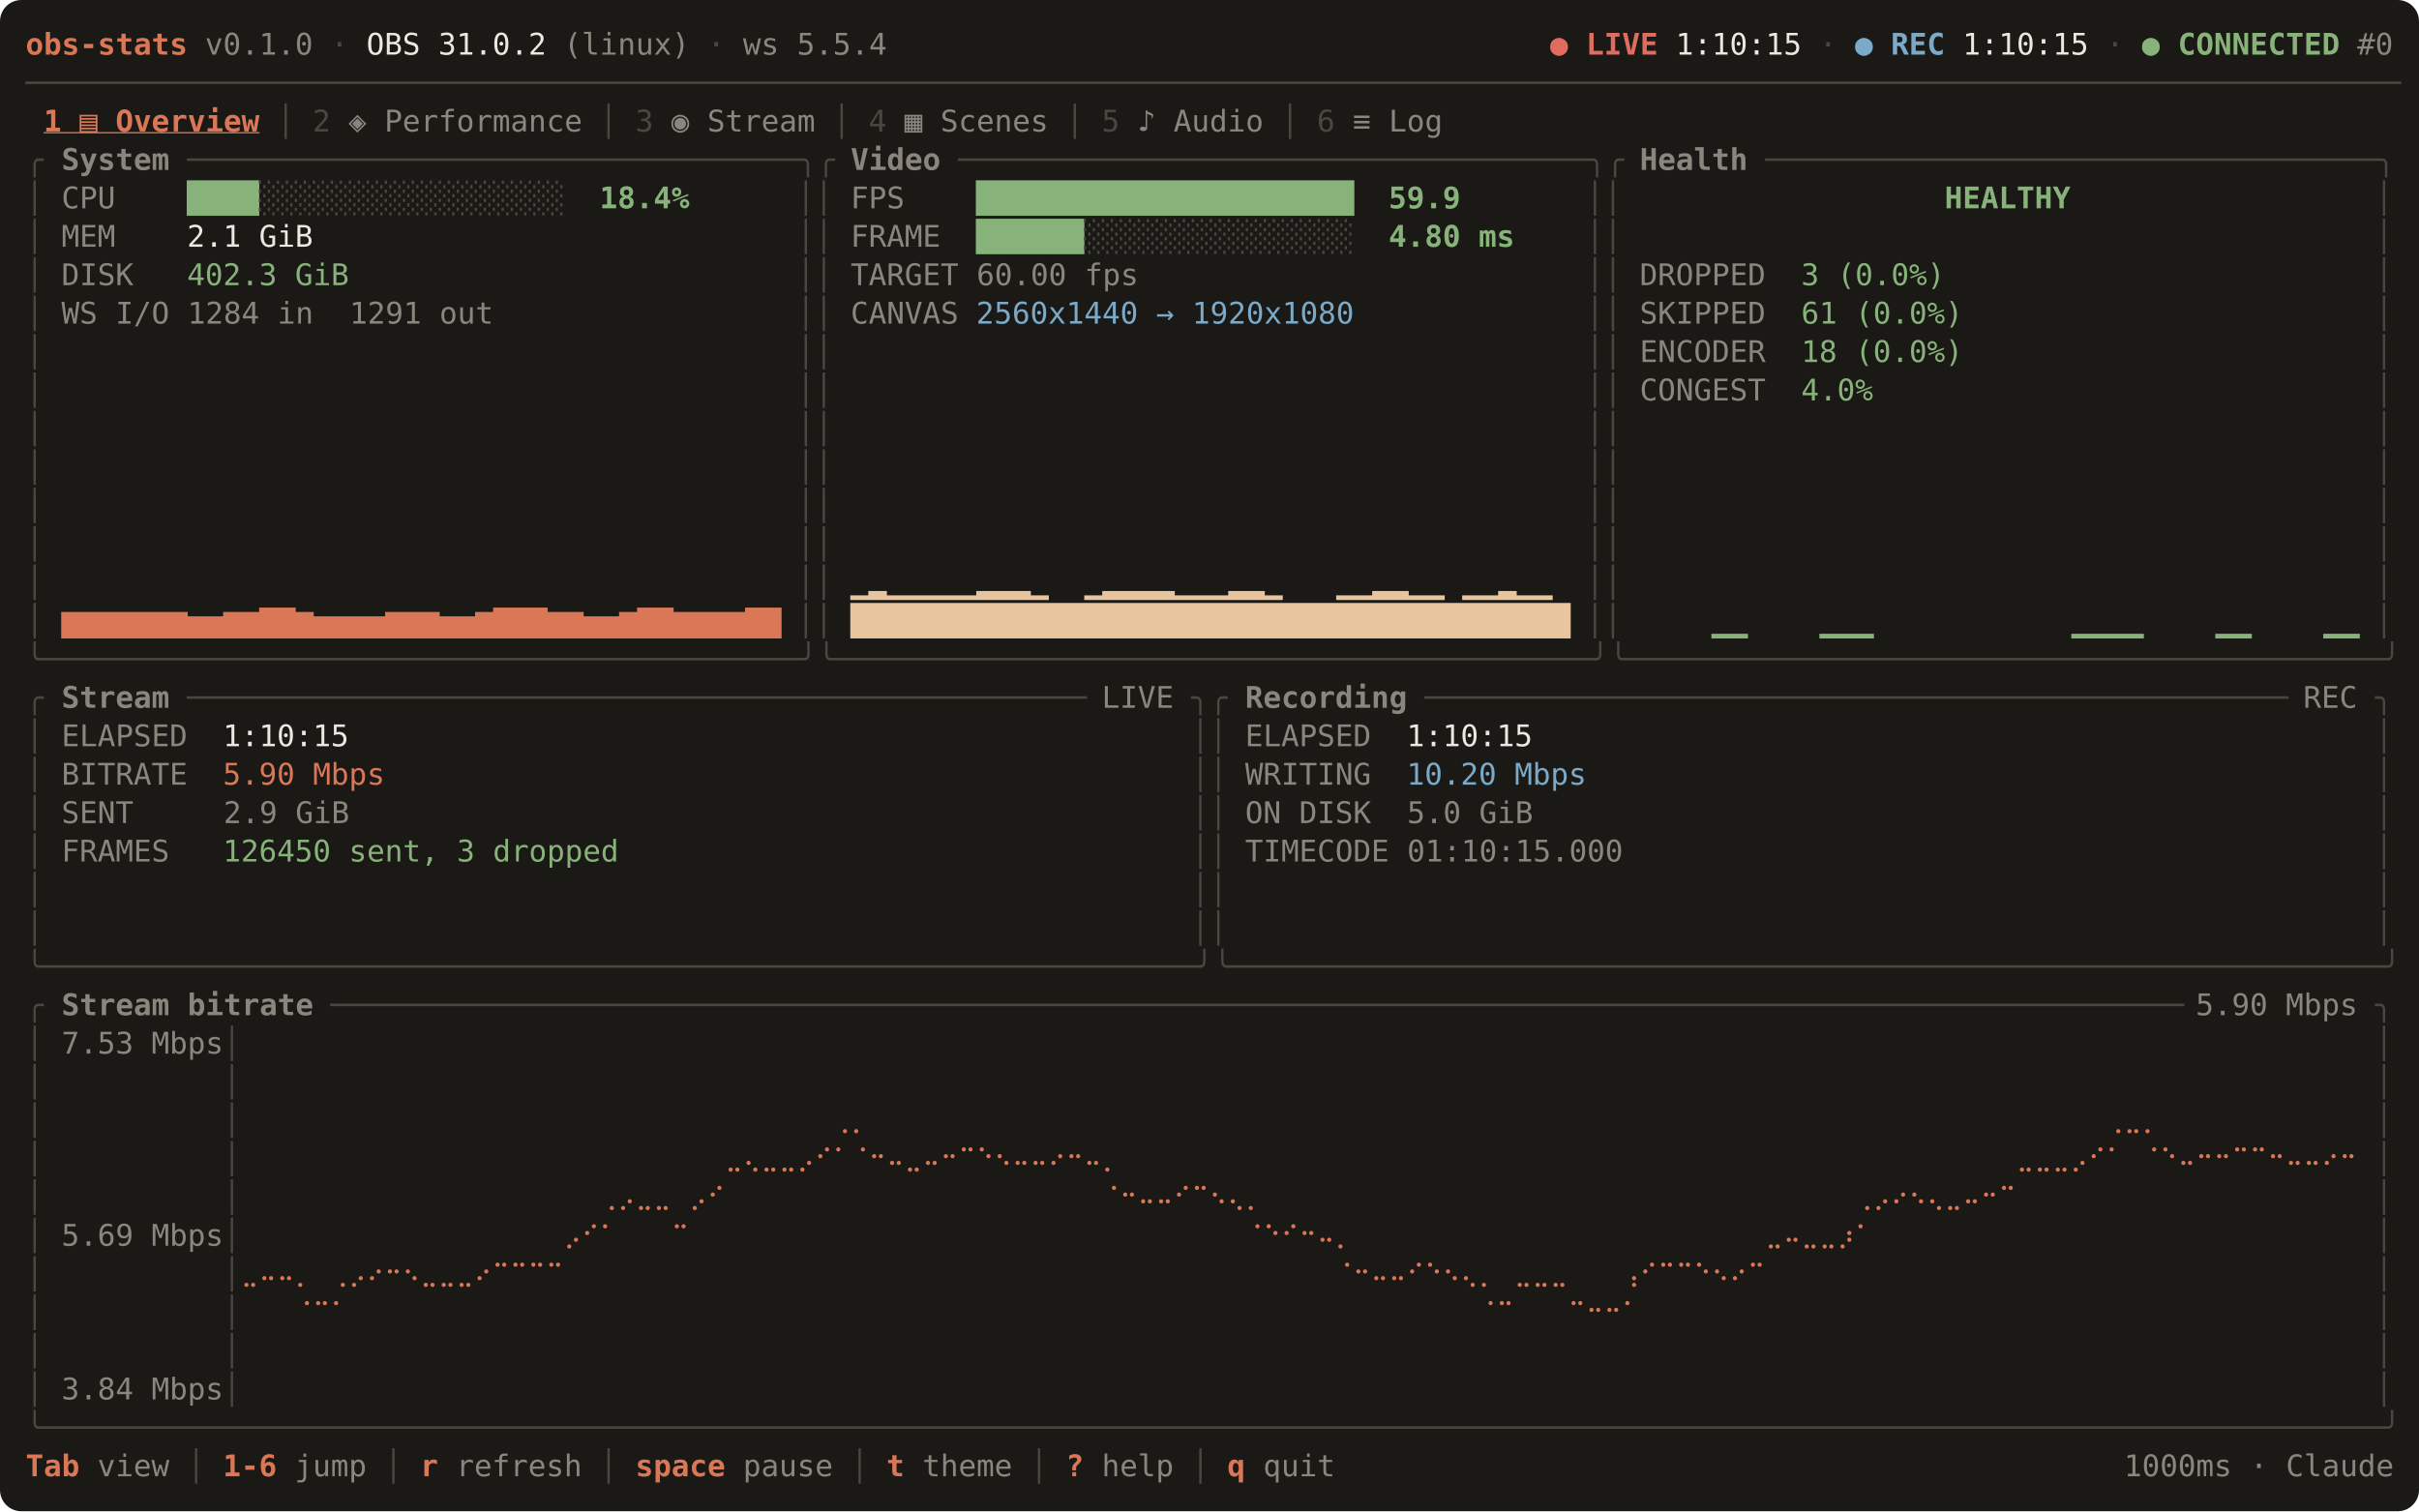
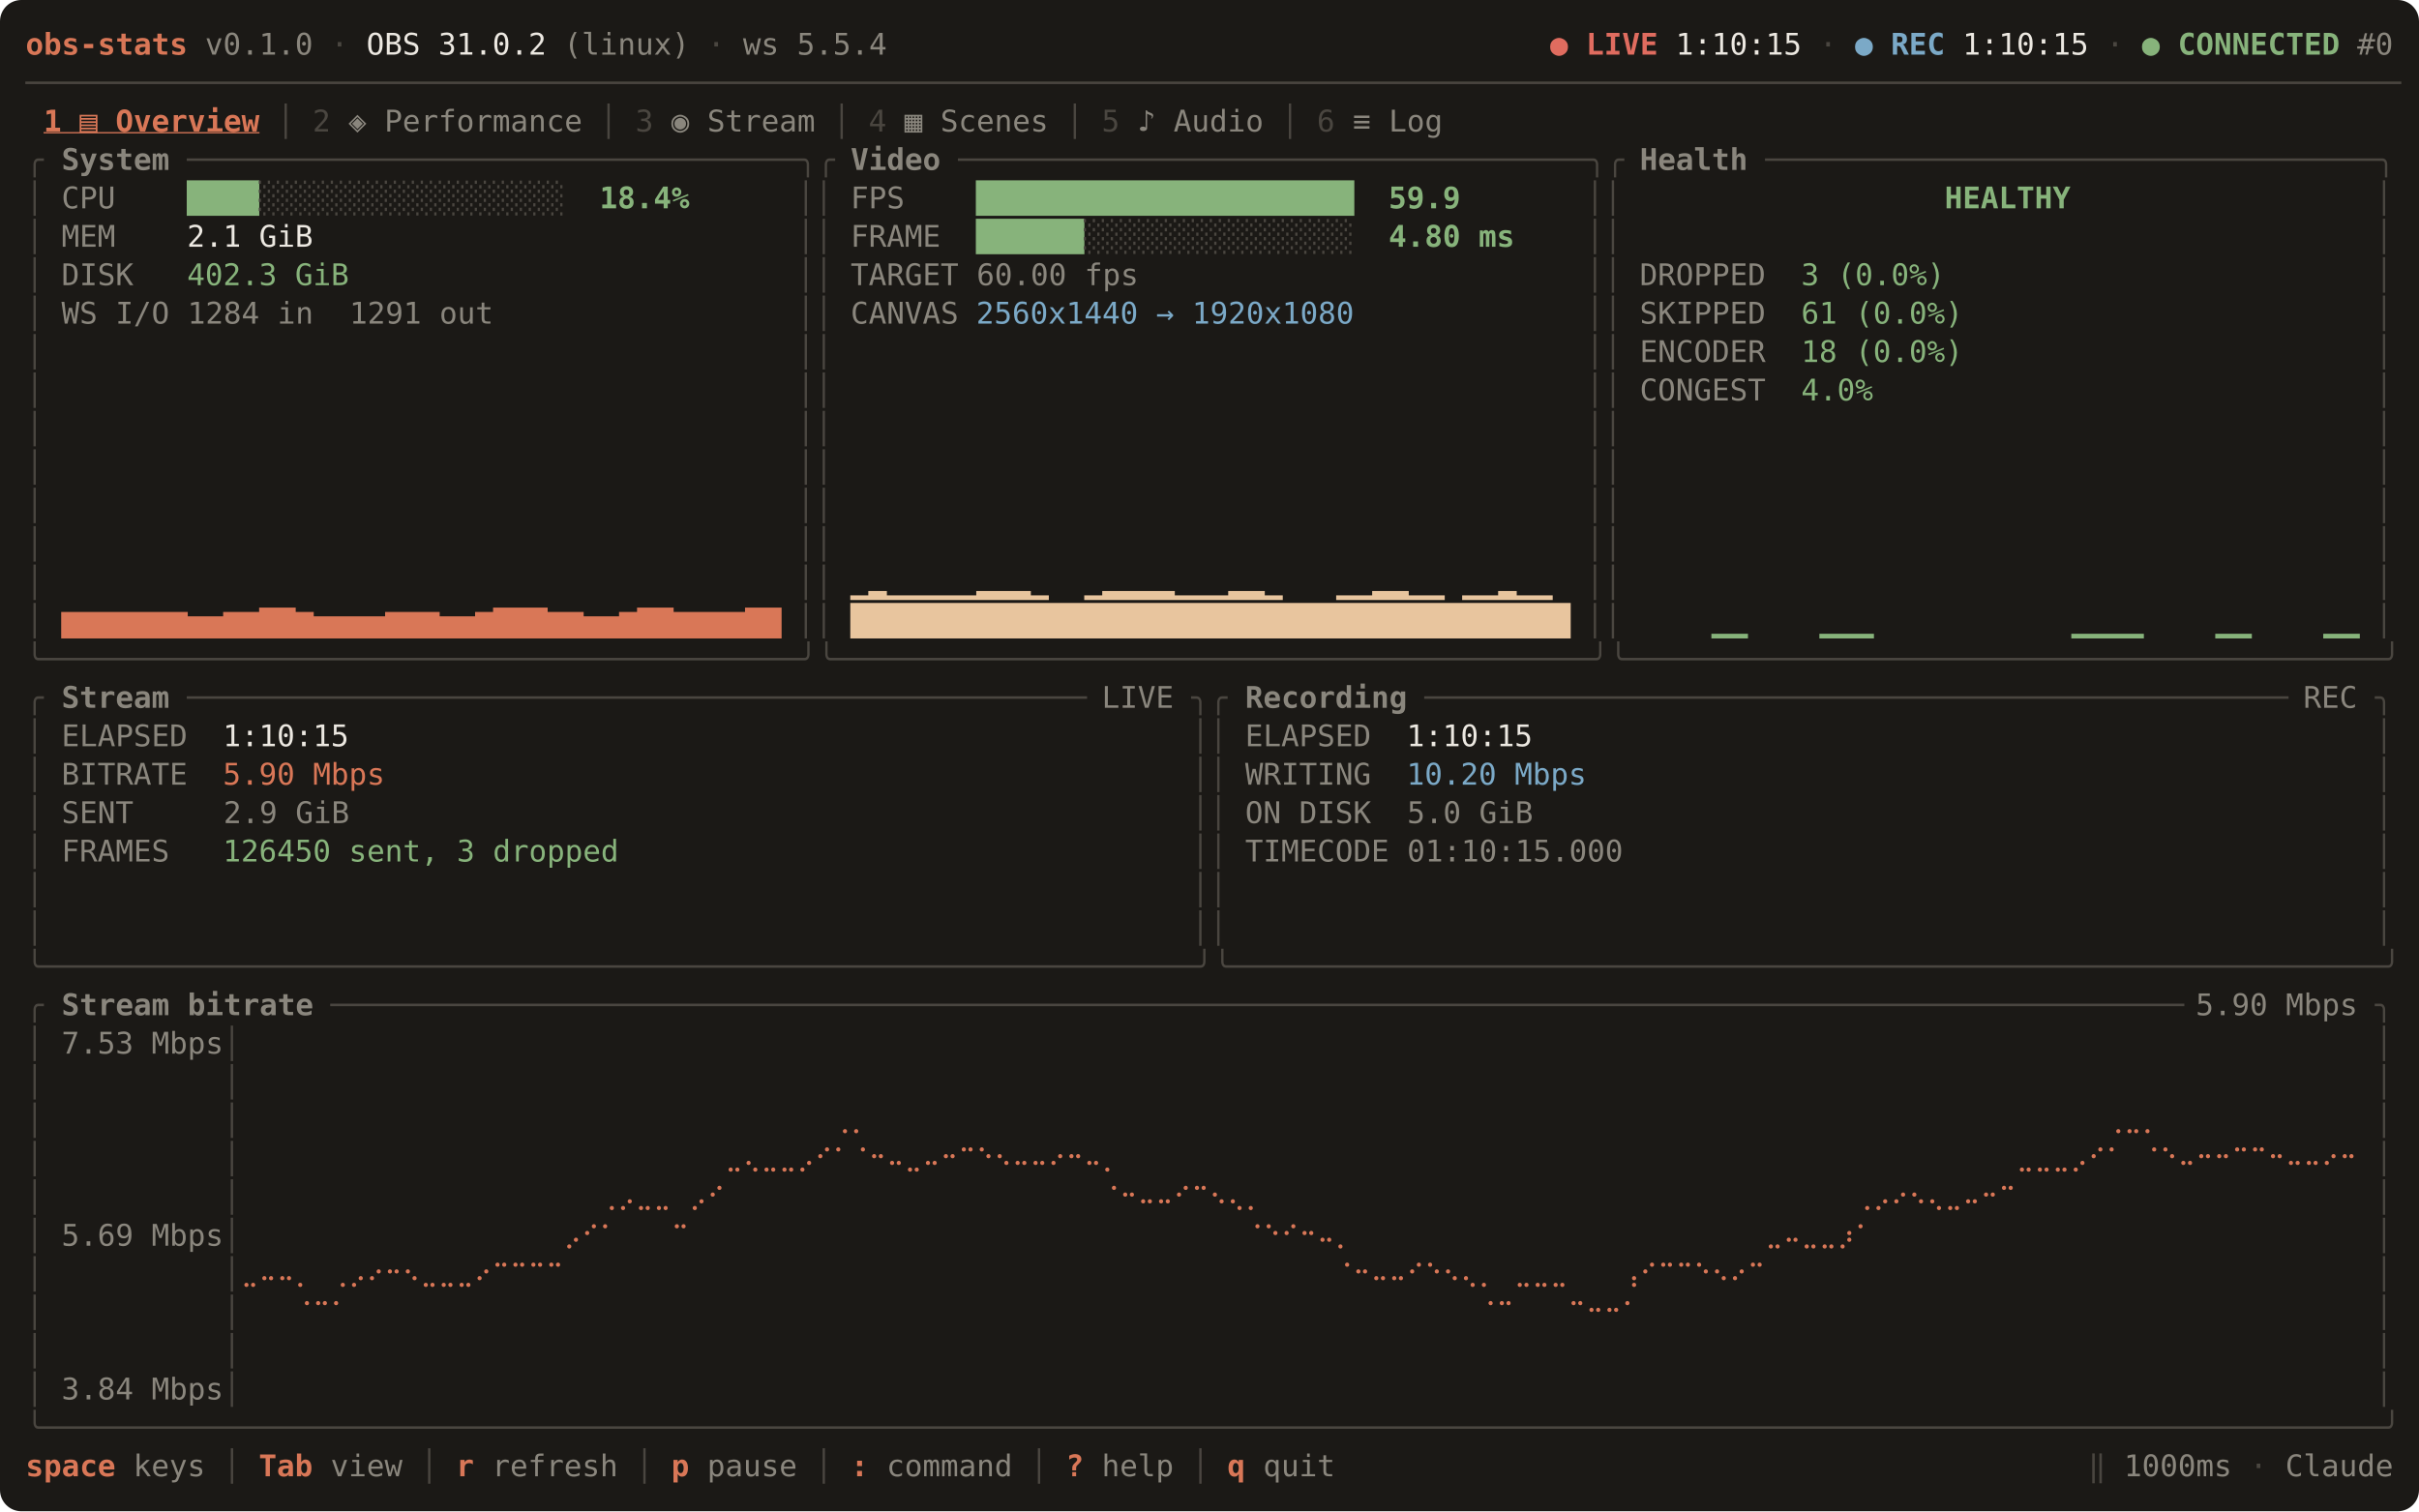
<svg xmlns="http://www.w3.org/2000/svg" viewBox="0 0 1133 708" width="1133" height="708" font-family="ui-monospace, SFMono-Regular, Menlo, Consolas, 'DejaVu Sans Mono', monospace" font-size="14">
  <rect width="100%" height="100%" rx="10" fill="#1B1916" />
  <g transform="translate(12 12)">
    <text x="0.0" y="13.6" textLength="75.6" lengthAdjust="spacingAndGlyphs" fill="#D97757" xml:space="preserve" font-weight="700">obs-stats</text>
    <text x="75.6" y="13.6" textLength="58.8" lengthAdjust="spacingAndGlyphs" fill="#8A867D" xml:space="preserve"> v0.1.0</text>
    <text x="134.4" y="13.6" textLength="25.2" lengthAdjust="spacingAndGlyphs" fill="#4A4640" xml:space="preserve"> · </text>
    <text x="159.6" y="13.6" textLength="84.0" lengthAdjust="spacingAndGlyphs" fill="#ECE8E1" xml:space="preserve">OBS 31.0.2</text>
    <text x="243.6" y="13.6" textLength="67.2" lengthAdjust="spacingAndGlyphs" fill="#8A867D" xml:space="preserve"> (linux)</text>
    <text x="310.8" y="13.6" textLength="25.2" lengthAdjust="spacingAndGlyphs" fill="#4A4640" xml:space="preserve"> · </text>
    <text x="336.0" y="13.6" textLength="67.2" lengthAdjust="spacingAndGlyphs" fill="#8A867D" xml:space="preserve">ws 5.5.4</text>
    <text x="714.0" y="13.6" textLength="50.4" lengthAdjust="spacingAndGlyphs" fill="#E06C5F" xml:space="preserve" font-weight="700">● LIVE</text>
    <text x="764.4" y="13.6" textLength="67.2" lengthAdjust="spacingAndGlyphs" fill="#ECE8E1" xml:space="preserve"> 1:10:15</text>
    <text x="831.6" y="13.6" textLength="25.2" lengthAdjust="spacingAndGlyphs" fill="#4A4640" xml:space="preserve"> · </text>
    <text x="856.8" y="13.6" textLength="42.0" lengthAdjust="spacingAndGlyphs" fill="#7BA9C7" xml:space="preserve" font-weight="700">● REC</text>
    <text x="898.8" y="13.6" textLength="67.2" lengthAdjust="spacingAndGlyphs" fill="#ECE8E1" xml:space="preserve"> 1:10:15</text>
    <text x="966.0" y="13.6" textLength="25.2" lengthAdjust="spacingAndGlyphs" fill="#4A4640" xml:space="preserve"> · </text>
    <text x="991.2" y="13.6" textLength="92.4" lengthAdjust="spacingAndGlyphs" fill="#87B37B" xml:space="preserve" font-weight="700">● CONNECTED</text>
    <text x="1083.6" y="13.6" textLength="25.2" lengthAdjust="spacingAndGlyphs" fill="#8A867D" xml:space="preserve"> #0</text>
    <text x="0.0" y="31.6" textLength="1108.8" lengthAdjust="spacingAndGlyphs" fill="#4A4640" xml:space="preserve">────────────────────────────────────────────────────────────────────────────────────────────────────────────────────────────────────</text>
    <text x="8.4" y="49.6" textLength="100.8" lengthAdjust="spacingAndGlyphs" fill="#D97757" xml:space="preserve" font-weight="700" text-decoration="underline">1 ▤ Overview</text>
    <text x="117.6" y="49.6" textLength="8.4" lengthAdjust="spacingAndGlyphs" fill="#4A4640" xml:space="preserve">│</text>
    <text x="134.4" y="49.6" textLength="16.8" lengthAdjust="spacingAndGlyphs" fill="#4A4640" xml:space="preserve">2 </text>
    <text x="151.2" y="49.6" textLength="117.6" lengthAdjust="spacingAndGlyphs" fill="#8A867D" xml:space="preserve">◈ Performance </text>
    <text x="268.8" y="49.6" textLength="8.4" lengthAdjust="spacingAndGlyphs" fill="#4A4640" xml:space="preserve">│</text>
    <text x="285.6" y="49.6" textLength="16.8" lengthAdjust="spacingAndGlyphs" fill="#4A4640" xml:space="preserve">3 </text>
    <text x="302.4" y="49.6" textLength="75.6" lengthAdjust="spacingAndGlyphs" fill="#8A867D" xml:space="preserve">◉ Stream </text>
    <text x="378.0" y="49.6" textLength="8.4" lengthAdjust="spacingAndGlyphs" fill="#4A4640" xml:space="preserve">│</text>
    <text x="394.8" y="49.6" textLength="16.8" lengthAdjust="spacingAndGlyphs" fill="#4A4640" xml:space="preserve">4 </text>
    <text x="411.6" y="49.6" textLength="75.6" lengthAdjust="spacingAndGlyphs" fill="#8A867D" xml:space="preserve">▦ Scenes </text>
    <text x="487.2" y="49.6" textLength="8.4" lengthAdjust="spacingAndGlyphs" fill="#4A4640" xml:space="preserve">│</text>
    <text x="504.0" y="49.6" textLength="16.8" lengthAdjust="spacingAndGlyphs" fill="#4A4640" xml:space="preserve">5 </text>
    <text x="520.8" y="49.6" textLength="67.2" lengthAdjust="spacingAndGlyphs" fill="#8A867D" xml:space="preserve">♪ Audio </text>
    <text x="588.0" y="49.6" textLength="8.4" lengthAdjust="spacingAndGlyphs" fill="#4A4640" xml:space="preserve">│</text>
    <text x="604.8" y="49.6" textLength="16.8" lengthAdjust="spacingAndGlyphs" fill="#4A4640" xml:space="preserve">6 </text>
    <text x="621.6" y="49.6" textLength="487.2" lengthAdjust="spacingAndGlyphs" fill="#8A867D" xml:space="preserve">≡ Log                                                     </text>
    <text x="0.0" y="67.6" textLength="8.4" lengthAdjust="spacingAndGlyphs" fill="#4A4640" xml:space="preserve">╭</text>
    <text x="8.4" y="67.6" textLength="67.2" lengthAdjust="spacingAndGlyphs" fill="#8A867D" xml:space="preserve" font-weight="700"> System </text>
    <text x="75.6" y="67.6" textLength="302.4" lengthAdjust="spacingAndGlyphs" fill="#4A4640" xml:space="preserve">──────────────────────────────────╮╭</text>
    <text x="378.0" y="67.6" textLength="58.8" lengthAdjust="spacingAndGlyphs" fill="#8A867D" xml:space="preserve" font-weight="700"> Video </text>
    <text x="436.8" y="67.6" textLength="310.8" lengthAdjust="spacingAndGlyphs" fill="#4A4640" xml:space="preserve">───────────────────────────────────╮╭</text>
    <text x="747.6" y="67.6" textLength="67.2" lengthAdjust="spacingAndGlyphs" fill="#8A867D" xml:space="preserve" font-weight="700"> Health </text>
    <text x="814.8" y="67.6" textLength="294.0" lengthAdjust="spacingAndGlyphs" fill="#4A4640" xml:space="preserve">──────────────────────────────────╮</text>
    <text x="0.0" y="85.6" textLength="8.4" lengthAdjust="spacingAndGlyphs" fill="#4A4640" xml:space="preserve">│</text>
    <text x="16.8" y="85.6" textLength="58.8" lengthAdjust="spacingAndGlyphs" fill="#8A867D" xml:space="preserve">CPU    </text>
    <text x="75.6" y="85.6" textLength="33.6" lengthAdjust="spacingAndGlyphs" fill="#87B37B" xml:space="preserve">████</text>
    <text x="109.2" y="85.6" textLength="142.8" lengthAdjust="spacingAndGlyphs" fill="#4A4640" xml:space="preserve">░░░░░░░░░░░░░░░░░</text>
    <text x="268.8" y="85.6" textLength="42.0" lengthAdjust="spacingAndGlyphs" fill="#87B37B" xml:space="preserve" font-weight="700">18.4%</text>
    <text x="361.2" y="85.6" textLength="16.8" lengthAdjust="spacingAndGlyphs" fill="#4A4640" xml:space="preserve">││</text>
    <text x="386.4" y="85.6" textLength="58.8" lengthAdjust="spacingAndGlyphs" fill="#8A867D" xml:space="preserve">FPS    </text>
    <text x="445.2" y="85.6" textLength="176.4" lengthAdjust="spacingAndGlyphs" fill="#87B37B" xml:space="preserve">█████████████████████</text>
    <text x="638.4" y="85.6" textLength="33.6" lengthAdjust="spacingAndGlyphs" fill="#87B37B" xml:space="preserve" font-weight="700">59.9</text>
    <text x="730.8" y="85.6" textLength="16.8" lengthAdjust="spacingAndGlyphs" fill="#4A4640" xml:space="preserve">││</text>
    <text x="898.8" y="85.6" textLength="58.8" lengthAdjust="spacingAndGlyphs" fill="#87B37B" xml:space="preserve" font-weight="700">HEALTHY</text>
    <text x="1100.4" y="85.6" textLength="8.4" lengthAdjust="spacingAndGlyphs" fill="#4A4640" xml:space="preserve">│</text>
    <text x="0.0" y="103.6" textLength="8.4" lengthAdjust="spacingAndGlyphs" fill="#4A4640" xml:space="preserve">│</text>
    <text x="16.8" y="103.6" textLength="58.8" lengthAdjust="spacingAndGlyphs" fill="#8A867D" xml:space="preserve">MEM    </text>
    <text x="75.6" y="103.6" textLength="285.6" lengthAdjust="spacingAndGlyphs" fill="#ECE8E1" xml:space="preserve">2.1 GiB                           </text>
    <text x="361.2" y="103.6" textLength="16.8" lengthAdjust="spacingAndGlyphs" fill="#4A4640" xml:space="preserve">││</text>
    <text x="386.4" y="103.6" textLength="58.8" lengthAdjust="spacingAndGlyphs" fill="#8A867D" xml:space="preserve">FRAME  </text>
    <text x="445.2" y="103.6" textLength="50.4" lengthAdjust="spacingAndGlyphs" fill="#87B37B" xml:space="preserve">██████</text>
    <text x="495.6" y="103.6" textLength="126.0" lengthAdjust="spacingAndGlyphs" fill="#4A4640" xml:space="preserve">░░░░░░░░░░░░░░░</text>
    <text x="638.4" y="103.6" textLength="58.8" lengthAdjust="spacingAndGlyphs" fill="#87B37B" xml:space="preserve" font-weight="700">4.80 ms</text>
    <text x="730.8" y="103.6" textLength="16.8" lengthAdjust="spacingAndGlyphs" fill="#4A4640" xml:space="preserve">││</text>
    <text x="1100.4" y="103.6" textLength="8.4" lengthAdjust="spacingAndGlyphs" fill="#4A4640" xml:space="preserve">│</text>
    <text x="0.0" y="121.6" textLength="8.4" lengthAdjust="spacingAndGlyphs" fill="#4A4640" xml:space="preserve">│</text>
    <text x="16.8" y="121.6" textLength="58.8" lengthAdjust="spacingAndGlyphs" fill="#8A867D" xml:space="preserve">DISK   </text>
    <text x="75.6" y="121.6" textLength="75.6" lengthAdjust="spacingAndGlyphs" fill="#87B37B" xml:space="preserve">402.3 GiB</text>
    <text x="361.2" y="121.6" textLength="16.8" lengthAdjust="spacingAndGlyphs" fill="#4A4640" xml:space="preserve">││</text>
    <text x="386.4" y="121.6" textLength="134.4" lengthAdjust="spacingAndGlyphs" fill="#8A867D" xml:space="preserve">TARGET 60.00 fps</text>
    <text x="730.8" y="121.6" textLength="16.8" lengthAdjust="spacingAndGlyphs" fill="#4A4640" xml:space="preserve">││</text>
    <text x="756.0" y="121.6" textLength="75.6" lengthAdjust="spacingAndGlyphs" fill="#8A867D" xml:space="preserve">DROPPED  </text>
    <text x="831.6" y="121.6" textLength="67.2" lengthAdjust="spacingAndGlyphs" fill="#87B37B" xml:space="preserve">3 (0.0%)</text>
    <text x="1100.4" y="121.6" textLength="8.4" lengthAdjust="spacingAndGlyphs" fill="#4A4640" xml:space="preserve">│</text>
    <text x="0.0" y="139.6" textLength="8.4" lengthAdjust="spacingAndGlyphs" fill="#4A4640" xml:space="preserve">│</text>
    <text x="16.8" y="139.6" textLength="201.6" lengthAdjust="spacingAndGlyphs" fill="#8A867D" xml:space="preserve">WS I/O 1284 in  1291 out</text>
    <text x="361.2" y="139.6" textLength="16.8" lengthAdjust="spacingAndGlyphs" fill="#4A4640" xml:space="preserve">││</text>
    <text x="386.4" y="139.6" textLength="58.8" lengthAdjust="spacingAndGlyphs" fill="#8A867D" xml:space="preserve">CANVAS </text>
    <text x="445.2" y="139.6" textLength="176.4" lengthAdjust="spacingAndGlyphs" fill="#7BA9C7" xml:space="preserve">2560x1440 → 1920x1080</text>
    <text x="730.8" y="139.6" textLength="16.8" lengthAdjust="spacingAndGlyphs" fill="#4A4640" xml:space="preserve">││</text>
    <text x="756.0" y="139.6" textLength="75.6" lengthAdjust="spacingAndGlyphs" fill="#8A867D" xml:space="preserve">SKIPPED  </text>
    <text x="831.6" y="139.6" textLength="75.6" lengthAdjust="spacingAndGlyphs" fill="#87B37B" xml:space="preserve">61 (0.0%)</text>
    <text x="1100.4" y="139.6" textLength="8.4" lengthAdjust="spacingAndGlyphs" fill="#4A4640" xml:space="preserve">│</text>
    <text x="0.0" y="157.6" textLength="8.4" lengthAdjust="spacingAndGlyphs" fill="#4A4640" xml:space="preserve">│</text>
    <text x="361.2" y="157.6" textLength="16.8" lengthAdjust="spacingAndGlyphs" fill="#4A4640" xml:space="preserve">││</text>
    <text x="730.8" y="157.6" textLength="16.8" lengthAdjust="spacingAndGlyphs" fill="#4A4640" xml:space="preserve">││</text>
    <text x="756.0" y="157.6" textLength="75.6" lengthAdjust="spacingAndGlyphs" fill="#8A867D" xml:space="preserve">ENCODER  </text>
    <text x="831.6" y="157.6" textLength="75.6" lengthAdjust="spacingAndGlyphs" fill="#87B37B" xml:space="preserve">18 (0.0%)</text>
    <text x="1100.4" y="157.6" textLength="8.4" lengthAdjust="spacingAndGlyphs" fill="#4A4640" xml:space="preserve">│</text>
    <text x="0.0" y="175.6" textLength="8.4" lengthAdjust="spacingAndGlyphs" fill="#4A4640" xml:space="preserve">│</text>
    <text x="361.2" y="175.6" textLength="16.8" lengthAdjust="spacingAndGlyphs" fill="#4A4640" xml:space="preserve">││</text>
    <text x="730.8" y="175.6" textLength="16.8" lengthAdjust="spacingAndGlyphs" fill="#4A4640" xml:space="preserve">││</text>
    <text x="756.0" y="175.6" textLength="75.6" lengthAdjust="spacingAndGlyphs" fill="#8A867D" xml:space="preserve">CONGEST  </text>
    <text x="831.6" y="175.6" textLength="33.6" lengthAdjust="spacingAndGlyphs" fill="#87B37B" xml:space="preserve">4.0%</text>
    <text x="1100.4" y="175.6" textLength="8.4" lengthAdjust="spacingAndGlyphs" fill="#4A4640" xml:space="preserve">│</text>
    <text x="0.0" y="193.6" textLength="8.4" lengthAdjust="spacingAndGlyphs" fill="#4A4640" xml:space="preserve">│</text>
    <text x="361.2" y="193.6" textLength="16.8" lengthAdjust="spacingAndGlyphs" fill="#4A4640" xml:space="preserve">││</text>
    <text x="730.8" y="193.6" textLength="16.8" lengthAdjust="spacingAndGlyphs" fill="#4A4640" xml:space="preserve">││</text>
    <text x="1100.4" y="193.6" textLength="8.4" lengthAdjust="spacingAndGlyphs" fill="#4A4640" xml:space="preserve">│</text>
    <text x="0.0" y="211.6" textLength="8.4" lengthAdjust="spacingAndGlyphs" fill="#4A4640" xml:space="preserve">│</text>
    <text x="361.2" y="211.6" textLength="16.8" lengthAdjust="spacingAndGlyphs" fill="#4A4640" xml:space="preserve">││</text>
    <text x="730.8" y="211.6" textLength="16.8" lengthAdjust="spacingAndGlyphs" fill="#4A4640" xml:space="preserve">││</text>
    <text x="1100.4" y="211.6" textLength="8.4" lengthAdjust="spacingAndGlyphs" fill="#4A4640" xml:space="preserve">│</text>
    <text x="0.0" y="229.6" textLength="8.4" lengthAdjust="spacingAndGlyphs" fill="#4A4640" xml:space="preserve">│</text>
    <text x="361.2" y="229.6" textLength="16.8" lengthAdjust="spacingAndGlyphs" fill="#4A4640" xml:space="preserve">││</text>
    <text x="730.8" y="229.6" textLength="16.8" lengthAdjust="spacingAndGlyphs" fill="#4A4640" xml:space="preserve">││</text>
    <text x="1100.4" y="229.6" textLength="8.4" lengthAdjust="spacingAndGlyphs" fill="#4A4640" xml:space="preserve">│</text>
    <text x="0.0" y="247.6" textLength="8.4" lengthAdjust="spacingAndGlyphs" fill="#4A4640" xml:space="preserve">│</text>
    <text x="361.2" y="247.6" textLength="16.8" lengthAdjust="spacingAndGlyphs" fill="#4A4640" xml:space="preserve">││</text>
    <text x="730.8" y="247.6" textLength="16.8" lengthAdjust="spacingAndGlyphs" fill="#4A4640" xml:space="preserve">││</text>
    <text x="1100.4" y="247.6" textLength="8.4" lengthAdjust="spacingAndGlyphs" fill="#4A4640" xml:space="preserve">│</text>
    <text x="0.0" y="265.6" textLength="8.4" lengthAdjust="spacingAndGlyphs" fill="#4A4640" xml:space="preserve">│</text>
    <text x="361.2" y="265.6" textLength="16.8" lengthAdjust="spacingAndGlyphs" fill="#4A4640" xml:space="preserve">││</text>
    <text x="386.4" y="265.6" textLength="336.0" lengthAdjust="spacingAndGlyphs" fill="#E8C59E" xml:space="preserve">▁▂▁▁▁▁▁▂▂▂▁  ▁▂▂▂▂▁▁▁▂▂▁   ▁▁▂▂▁▁ ▁▁▂▁▁ </text>
    <text x="730.8" y="265.6" textLength="16.8" lengthAdjust="spacingAndGlyphs" fill="#4A4640" xml:space="preserve">││</text>
    <text x="1100.4" y="265.6" textLength="8.4" lengthAdjust="spacingAndGlyphs" fill="#4A4640" xml:space="preserve">│</text>
    <text x="0.0" y="283.6" textLength="8.4" lengthAdjust="spacingAndGlyphs" fill="#4A4640" xml:space="preserve">│</text>
    <text x="16.8" y="283.6" textLength="336.0" lengthAdjust="spacingAndGlyphs" fill="#D97757" xml:space="preserve">▆▆▆▆▆▆▆▅▅▆▆▇▇▆▅▅▅▅▆▆▆▅▅▆▇▇▇▆▆▅▅▆▇▇▆▆▆▆▇▇</text>
    <text x="361.2" y="283.6" textLength="16.8" lengthAdjust="spacingAndGlyphs" fill="#4A4640" xml:space="preserve">││</text>
    <text x="386.4" y="283.6" textLength="336.0" lengthAdjust="spacingAndGlyphs" fill="#E8C59E" xml:space="preserve">████████████████████████████████████████</text>
    <text x="730.8" y="283.6" textLength="16.8" lengthAdjust="spacingAndGlyphs" fill="#4A4640" xml:space="preserve">││</text>
    <text x="756.0" y="283.6" textLength="336.0" lengthAdjust="spacingAndGlyphs" fill="#87B37B" xml:space="preserve">    ▁▁    ▁▁▁           ▁▁▁▁    ▁▁    ▁▁</text>
    <text x="1100.4" y="283.6" textLength="8.4" lengthAdjust="spacingAndGlyphs" fill="#4A4640" xml:space="preserve">│</text>
    <text x="0.0" y="301.6" textLength="1108.8" lengthAdjust="spacingAndGlyphs" fill="#4A4640" xml:space="preserve">╰──────────────────────────────────────────╯╰──────────────────────────────────────────╯╰──────────────────────────────────────────╯</text>
    <text x="0.0" y="319.6" textLength="8.4" lengthAdjust="spacingAndGlyphs" fill="#4A4640" xml:space="preserve">╭</text>
    <text x="8.4" y="319.6" textLength="67.2" lengthAdjust="spacingAndGlyphs" fill="#8A867D" xml:space="preserve" font-weight="700"> Stream </text>
    <text x="75.6" y="319.6" textLength="420.0" lengthAdjust="spacingAndGlyphs" fill="#4A4640" xml:space="preserve">──────────────────────────────────────────────────</text>
    <text x="495.6" y="319.6" textLength="50.4" lengthAdjust="spacingAndGlyphs" fill="#8A867D" xml:space="preserve"> LIVE </text>
    <text x="546.0" y="319.6" textLength="16.8" lengthAdjust="spacingAndGlyphs" fill="#4A4640" xml:space="preserve">╮╭</text>
    <text x="562.8" y="319.6" textLength="92.4" lengthAdjust="spacingAndGlyphs" fill="#8A867D" xml:space="preserve" font-weight="700"> Recording </text>
    <text x="655.2" y="319.6" textLength="403.2" lengthAdjust="spacingAndGlyphs" fill="#4A4640" xml:space="preserve">────────────────────────────────────────────────</text>
    <text x="1058.4" y="319.6" textLength="42.0" lengthAdjust="spacingAndGlyphs" fill="#8A867D" xml:space="preserve"> REC </text>
    <text x="1100.4" y="319.6" textLength="8.4" lengthAdjust="spacingAndGlyphs" fill="#4A4640" xml:space="preserve">╮</text>
    <text x="0.0" y="337.6" textLength="8.4" lengthAdjust="spacingAndGlyphs" fill="#4A4640" xml:space="preserve">│</text>
    <text x="16.8" y="337.6" textLength="75.6" lengthAdjust="spacingAndGlyphs" fill="#8A867D" xml:space="preserve">ELAPSED  </text>
    <text x="92.4" y="337.6" textLength="453.6" lengthAdjust="spacingAndGlyphs" fill="#ECE8E1" xml:space="preserve">1:10:15                                               </text>
    <text x="546.0" y="337.6" textLength="16.8" lengthAdjust="spacingAndGlyphs" fill="#4A4640" xml:space="preserve">││</text>
    <text x="571.2" y="337.6" textLength="75.6" lengthAdjust="spacingAndGlyphs" fill="#8A867D" xml:space="preserve">ELAPSED  </text>
    <text x="646.8" y="337.6" textLength="453.6" lengthAdjust="spacingAndGlyphs" fill="#ECE8E1" xml:space="preserve">1:10:15                                               </text>
    <text x="1100.4" y="337.6" textLength="8.4" lengthAdjust="spacingAndGlyphs" fill="#4A4640" xml:space="preserve">│</text>
    <text x="0.0" y="355.6" textLength="8.4" lengthAdjust="spacingAndGlyphs" fill="#4A4640" xml:space="preserve">│</text>
    <text x="16.8" y="355.6" textLength="75.6" lengthAdjust="spacingAndGlyphs" fill="#8A867D" xml:space="preserve">BITRATE  </text>
    <text x="92.4" y="355.6" textLength="75.6" lengthAdjust="spacingAndGlyphs" fill="#D97757" xml:space="preserve">5.90 Mbps</text>
    <text x="546.0" y="355.6" textLength="16.8" lengthAdjust="spacingAndGlyphs" fill="#4A4640" xml:space="preserve">││</text>
    <text x="571.2" y="355.6" textLength="75.6" lengthAdjust="spacingAndGlyphs" fill="#8A867D" xml:space="preserve">WRITING  </text>
    <text x="646.8" y="355.6" textLength="84.0" lengthAdjust="spacingAndGlyphs" fill="#7BA9C7" xml:space="preserve">10.20 Mbps</text>
    <text x="1100.4" y="355.6" textLength="8.4" lengthAdjust="spacingAndGlyphs" fill="#4A4640" xml:space="preserve">│</text>
    <text x="0.0" y="373.6" textLength="8.4" lengthAdjust="spacingAndGlyphs" fill="#4A4640" xml:space="preserve">│</text>
    <text x="16.8" y="373.6" textLength="134.4" lengthAdjust="spacingAndGlyphs" fill="#8A867D" xml:space="preserve">SENT     2.9 GiB</text>
    <text x="546.0" y="373.6" textLength="16.8" lengthAdjust="spacingAndGlyphs" fill="#4A4640" xml:space="preserve">││</text>
    <text x="571.2" y="373.6" textLength="134.4" lengthAdjust="spacingAndGlyphs" fill="#8A867D" xml:space="preserve">ON DISK  5.0 GiB</text>
    <text x="1100.4" y="373.6" textLength="8.4" lengthAdjust="spacingAndGlyphs" fill="#4A4640" xml:space="preserve">│</text>
    <text x="0.0" y="391.6" textLength="8.4" lengthAdjust="spacingAndGlyphs" fill="#4A4640" xml:space="preserve">│</text>
    <text x="16.8" y="391.6" textLength="75.6" lengthAdjust="spacingAndGlyphs" fill="#8A867D" xml:space="preserve">FRAMES   </text>
    <text x="92.4" y="391.6" textLength="184.8" lengthAdjust="spacingAndGlyphs" fill="#87B37B" xml:space="preserve">126450 sent, 3 dropped</text>
    <text x="546.0" y="391.6" textLength="16.8" lengthAdjust="spacingAndGlyphs" fill="#4A4640" xml:space="preserve">││</text>
    <text x="571.2" y="391.6" textLength="176.4" lengthAdjust="spacingAndGlyphs" fill="#8A867D" xml:space="preserve">TIMECODE 01:10:15.000</text>
    <text x="1100.4" y="391.6" textLength="8.4" lengthAdjust="spacingAndGlyphs" fill="#4A4640" xml:space="preserve">│</text>
    <text x="0.0" y="409.6" textLength="8.4" lengthAdjust="spacingAndGlyphs" fill="#4A4640" xml:space="preserve">│</text>
    <text x="546.0" y="409.6" textLength="16.8" lengthAdjust="spacingAndGlyphs" fill="#4A4640" xml:space="preserve">││</text>
    <text x="1100.4" y="409.6" textLength="8.4" lengthAdjust="spacingAndGlyphs" fill="#4A4640" xml:space="preserve">│</text>
    <text x="0.0" y="427.6" textLength="8.4" lengthAdjust="spacingAndGlyphs" fill="#4A4640" xml:space="preserve">│</text>
    <text x="546.0" y="427.6" textLength="16.8" lengthAdjust="spacingAndGlyphs" fill="#4A4640" xml:space="preserve">││</text>
    <text x="1100.4" y="427.6" textLength="8.4" lengthAdjust="spacingAndGlyphs" fill="#4A4640" xml:space="preserve">│</text>
    <text x="0.0" y="445.6" textLength="1108.8" lengthAdjust="spacingAndGlyphs" fill="#4A4640" xml:space="preserve">╰────────────────────────────────────────────────────────────────╯╰────────────────────────────────────────────────────────────────╯</text>
    <text x="0.0" y="463.6" textLength="8.4" lengthAdjust="spacingAndGlyphs" fill="#4A4640" xml:space="preserve">╭</text>
    <text x="8.4" y="463.6" textLength="134.4" lengthAdjust="spacingAndGlyphs" fill="#8A867D" xml:space="preserve" font-weight="700"> Stream bitrate </text>
    <text x="142.8" y="463.6" textLength="865.2" lengthAdjust="spacingAndGlyphs" fill="#4A4640" xml:space="preserve">───────────────────────────────────────────────────────────────────────────────────────────────────────</text>
    <text x="1008.0" y="463.6" textLength="92.4" lengthAdjust="spacingAndGlyphs" fill="#8A867D" xml:space="preserve"> 5.90 Mbps </text>
    <text x="1100.4" y="463.6" textLength="8.4" lengthAdjust="spacingAndGlyphs" fill="#4A4640" xml:space="preserve">╮</text>
    <text x="0.0" y="481.6" textLength="8.4" lengthAdjust="spacingAndGlyphs" fill="#4A4640" xml:space="preserve">│</text>
    <text x="16.8" y="481.6" textLength="75.6" lengthAdjust="spacingAndGlyphs" fill="#8A867D" xml:space="preserve">7.53 Mbps</text>
    <text x="92.4" y="481.6" textLength="8.4" lengthAdjust="spacingAndGlyphs" fill="#4A4640" xml:space="preserve">│</text>
    <text x="1100.4" y="481.6" textLength="8.4" lengthAdjust="spacingAndGlyphs" fill="#4A4640" xml:space="preserve">│</text>
    <text x="0.0" y="499.6" textLength="8.4" lengthAdjust="spacingAndGlyphs" fill="#4A4640" xml:space="preserve">│</text>
    <text x="92.4" y="499.6" textLength="8.4" lengthAdjust="spacingAndGlyphs" fill="#4A4640" xml:space="preserve">│</text>
    <text x="1100.4" y="499.6" textLength="8.4" lengthAdjust="spacingAndGlyphs" fill="#4A4640" xml:space="preserve">│</text>
    <text x="0.0" y="517.6" textLength="8.4" lengthAdjust="spacingAndGlyphs" fill="#4A4640" xml:space="preserve">│</text>
    <text x="92.4" y="517.6" textLength="8.4" lengthAdjust="spacingAndGlyphs" fill="#4A4640" xml:space="preserve">│</text>
    <text x="378.0" y="517.6" textLength="16.8" lengthAdjust="spacingAndGlyphs" fill="#D97757" xml:space="preserve">⢀⡀</text>
    <text x="974.4" y="517.6" textLength="25.2" lengthAdjust="spacingAndGlyphs" fill="#D97757" xml:space="preserve">⢀⣀⡀</text>
    <text x="1100.4" y="517.6" textLength="8.4" lengthAdjust="spacingAndGlyphs" fill="#4A4640" xml:space="preserve">│</text>
    <text x="0.0" y="535.6" textLength="8.4" lengthAdjust="spacingAndGlyphs" fill="#4A4640" xml:space="preserve">│</text>
    <text x="92.4" y="535.6" textLength="8.4" lengthAdjust="spacingAndGlyphs" fill="#4A4640" xml:space="preserve">│</text>
    <text x="327.6" y="535.6" textLength="184.8" lengthAdjust="spacingAndGlyphs" fill="#D97757" xml:space="preserve">⣀⢄⣀⣀⡠⠊⠁⠈⠒⠤⣀⠤⠒⠉⠑⠢⠤⠤⠔⠒⠤⡀</text>
    <text x="932.4" y="535.6" textLength="50.4" lengthAdjust="spacingAndGlyphs" fill="#D97757" xml:space="preserve">⣀⣀⣀⡠⠊⠁</text>
    <text x="991.2" y="535.6" textLength="100.8" lengthAdjust="spacingAndGlyphs" fill="#D97757" xml:space="preserve">⠈⠑⠤⠒⠒⠉⠉⠒⠤⠤⠔⠒</text>
    <text x="1100.4" y="535.6" textLength="8.4" lengthAdjust="spacingAndGlyphs" fill="#4A4640" xml:space="preserve">│</text>
    <text x="0.0" y="553.6" textLength="8.4" lengthAdjust="spacingAndGlyphs" fill="#4A4640" xml:space="preserve">│</text>
    <text x="92.4" y="553.6" textLength="8.4" lengthAdjust="spacingAndGlyphs" fill="#4A4640" xml:space="preserve">│</text>
    <text x="268.8" y="553.6" textLength="33.6" lengthAdjust="spacingAndGlyphs" fill="#D97757" xml:space="preserve">⢀⡠⣀⣀</text>
    <text x="310.8" y="553.6" textLength="16.8" lengthAdjust="spacingAndGlyphs" fill="#D97757" xml:space="preserve">⡠⠊</text>
    <text x="504.0" y="553.6" textLength="75.6" lengthAdjust="spacingAndGlyphs" fill="#D97757" xml:space="preserve">⠈⠒⠤⠤⠊⠉⠢⢄⡀</text>
    <text x="856.8" y="553.6" textLength="75.6" lengthAdjust="spacingAndGlyphs" fill="#D97757" xml:space="preserve">⢀⡠⠔⠢⢄⣀⠤⠒⠉</text>
    <text x="1100.4" y="553.6" textLength="8.4" lengthAdjust="spacingAndGlyphs" fill="#4A4640" xml:space="preserve">│</text>
    <text x="0.0" y="571.6" textLength="8.4" lengthAdjust="spacingAndGlyphs" fill="#4A4640" xml:space="preserve">│</text>
    <text x="16.8" y="571.6" textLength="75.6" lengthAdjust="spacingAndGlyphs" fill="#8A867D" xml:space="preserve">5.69 Mbps</text>
    <text x="92.4" y="571.6" textLength="8.4" lengthAdjust="spacingAndGlyphs" fill="#4A4640" xml:space="preserve">│</text>
    <text x="252.0" y="571.6" textLength="25.2" lengthAdjust="spacingAndGlyphs" fill="#D97757" xml:space="preserve">⡠⠊⠁</text>
    <text x="302.4" y="571.6" textLength="8.4" lengthAdjust="spacingAndGlyphs" fill="#D97757" xml:space="preserve">⠉</text>
    <text x="571.2" y="571.6" textLength="50.4" lengthAdjust="spacingAndGlyphs" fill="#D97757" xml:space="preserve">⠈⠑⠊⠒⠤⡀</text>
    <text x="814.8" y="571.6" textLength="50.4" lengthAdjust="spacingAndGlyphs" fill="#D97757" xml:space="preserve">⣀⠤⣀⣀⡰⠁</text>
    <text x="1100.4" y="571.6" textLength="8.4" lengthAdjust="spacingAndGlyphs" fill="#4A4640" xml:space="preserve">│</text>
    <text x="0.0" y="589.6" textLength="8.4" lengthAdjust="spacingAndGlyphs" fill="#4A4640" xml:space="preserve">│</text>
    <text x="92.4" y="589.6" textLength="8.4" lengthAdjust="spacingAndGlyphs" fill="#4A4640" xml:space="preserve">│</text>
    <text x="100.8" y="589.6" textLength="33.6" lengthAdjust="spacingAndGlyphs" fill="#D97757" xml:space="preserve">⣀⠤⠤⡀</text>
    <text x="142.8" y="589.6" textLength="109.2" lengthAdjust="spacingAndGlyphs" fill="#D97757" xml:space="preserve">⢀⡠⠔⠒⠢⣀⣀⣀⠔⠉⠉⠉⠉</text>
    <text x="613.2" y="589.6" textLength="75.6" lengthAdjust="spacingAndGlyphs" fill="#D97757" xml:space="preserve">⠈⠒⠤⠤⠊⠑⠢⢄⡀</text>
    <text x="697.2" y="589.6" textLength="25.2" lengthAdjust="spacingAndGlyphs" fill="#D97757" xml:space="preserve">⣀⣀⣀</text>
    <text x="747.6" y="589.6" textLength="67.2" lengthAdjust="spacingAndGlyphs" fill="#D97757" xml:space="preserve">⢠⠊⠉⠉⠑⠢⠔⠉</text>
    <text x="1100.4" y="589.6" textLength="8.4" lengthAdjust="spacingAndGlyphs" fill="#4A4640" xml:space="preserve">│</text>
    <text x="0.0" y="607.6" textLength="8.4" lengthAdjust="spacingAndGlyphs" fill="#4A4640" xml:space="preserve">│</text>
    <text x="92.4" y="607.6" textLength="8.4" lengthAdjust="spacingAndGlyphs" fill="#4A4640" xml:space="preserve">│</text>
    <text x="126.0" y="607.6" textLength="25.2" lengthAdjust="spacingAndGlyphs" fill="#D97757" xml:space="preserve">⠈⠉⠁</text>
    <text x="680.4" y="607.6" textLength="16.8" lengthAdjust="spacingAndGlyphs" fill="#D97757" xml:space="preserve">⠈⠉</text>
    <text x="722.4" y="607.6" textLength="33.6" lengthAdjust="spacingAndGlyphs" fill="#D97757" xml:space="preserve">⠉⠒⠒⠁</text>
    <text x="1100.4" y="607.6" textLength="8.4" lengthAdjust="spacingAndGlyphs" fill="#4A4640" xml:space="preserve">│</text>
    <text x="0.0" y="625.6" textLength="8.4" lengthAdjust="spacingAndGlyphs" fill="#4A4640" xml:space="preserve">│</text>
    <text x="92.4" y="625.6" textLength="8.4" lengthAdjust="spacingAndGlyphs" fill="#4A4640" xml:space="preserve">│</text>
    <text x="1100.4" y="625.6" textLength="8.4" lengthAdjust="spacingAndGlyphs" fill="#4A4640" xml:space="preserve">│</text>
    <text x="0.0" y="643.6" textLength="8.4" lengthAdjust="spacingAndGlyphs" fill="#4A4640" xml:space="preserve">│</text>
    <text x="16.8" y="643.6" textLength="75.6" lengthAdjust="spacingAndGlyphs" fill="#8A867D" xml:space="preserve">3.84 Mbps</text>
    <text x="92.4" y="643.6" textLength="8.4" lengthAdjust="spacingAndGlyphs" fill="#4A4640" xml:space="preserve">│</text>
    <text x="1100.4" y="643.6" textLength="8.4" lengthAdjust="spacingAndGlyphs" fill="#4A4640" xml:space="preserve">│</text>
    <text x="0.0" y="661.6" textLength="1108.8" lengthAdjust="spacingAndGlyphs" fill="#4A4640" xml:space="preserve">╰──────────────────────────────────────────────────────────────────────────────────────────────────────────────────────────────────╯</text>
-     <text x="0.0" y="679.6" textLength="25.2" lengthAdjust="spacingAndGlyphs" fill="#D97757" xml:space="preserve" font-weight="700">Tab</text>
-     <text x="25.2" y="679.6" textLength="42.0" lengthAdjust="spacingAndGlyphs" fill="#8A867D" xml:space="preserve"> view</text>
-     <text x="67.2" y="679.6" textLength="25.2" lengthAdjust="spacingAndGlyphs" fill="#4A4640" xml:space="preserve"> │ </text>
-     <text x="92.4" y="679.6" textLength="25.2" lengthAdjust="spacingAndGlyphs" fill="#D97757" xml:space="preserve" font-weight="700">1-6</text>
-     <text x="117.6" y="679.6" textLength="42.0" lengthAdjust="spacingAndGlyphs" fill="#8A867D" xml:space="preserve"> jump</text>
-     <text x="159.6" y="679.6" textLength="25.2" lengthAdjust="spacingAndGlyphs" fill="#4A4640" xml:space="preserve"> │ </text>
-     <text x="184.8" y="679.6" textLength="8.4" lengthAdjust="spacingAndGlyphs" fill="#D97757" xml:space="preserve" font-weight="700">r</text>
-     <text x="193.2" y="679.6" textLength="67.2" lengthAdjust="spacingAndGlyphs" fill="#8A867D" xml:space="preserve"> refresh</text>
-     <text x="260.4" y="679.6" textLength="25.2" lengthAdjust="spacingAndGlyphs" fill="#4A4640" xml:space="preserve"> │ </text>
-     <text x="285.6" y="679.6" textLength="42.0" lengthAdjust="spacingAndGlyphs" fill="#D97757" xml:space="preserve" font-weight="700">space</text>
-     <text x="327.6" y="679.6" textLength="50.4" lengthAdjust="spacingAndGlyphs" fill="#8A867D" xml:space="preserve"> pause</text>
-     <text x="378.0" y="679.6" textLength="25.2" lengthAdjust="spacingAndGlyphs" fill="#4A4640" xml:space="preserve"> │ </text>
-     <text x="403.2" y="679.6" textLength="8.4" lengthAdjust="spacingAndGlyphs" fill="#D97757" xml:space="preserve" font-weight="700">t</text>
-     <text x="411.6" y="679.6" textLength="50.4" lengthAdjust="spacingAndGlyphs" fill="#8A867D" xml:space="preserve"> theme</text>
+     <text x="0.0" y="679.6" textLength="42.0" lengthAdjust="spacingAndGlyphs" fill="#D97757" xml:space="preserve" font-weight="700">space</text>
+     <text x="42.0" y="679.6" textLength="42.0" lengthAdjust="spacingAndGlyphs" fill="#8A867D" xml:space="preserve"> keys</text>
+     <text x="84.0" y="679.6" textLength="25.2" lengthAdjust="spacingAndGlyphs" fill="#4A4640" xml:space="preserve"> │ </text>
+     <text x="109.2" y="679.6" textLength="25.2" lengthAdjust="spacingAndGlyphs" fill="#D97757" xml:space="preserve" font-weight="700">Tab</text>
+     <text x="134.4" y="679.6" textLength="42.0" lengthAdjust="spacingAndGlyphs" fill="#8A867D" xml:space="preserve"> view</text>
+     <text x="176.4" y="679.6" textLength="25.2" lengthAdjust="spacingAndGlyphs" fill="#4A4640" xml:space="preserve"> │ </text>
+     <text x="201.6" y="679.6" textLength="8.4" lengthAdjust="spacingAndGlyphs" fill="#D97757" xml:space="preserve" font-weight="700">r</text>
+     <text x="210.0" y="679.6" textLength="67.2" lengthAdjust="spacingAndGlyphs" fill="#8A867D" xml:space="preserve"> refresh</text>
+     <text x="277.2" y="679.6" textLength="25.2" lengthAdjust="spacingAndGlyphs" fill="#4A4640" xml:space="preserve"> │ </text>
+     <text x="302.4" y="679.6" textLength="8.4" lengthAdjust="spacingAndGlyphs" fill="#D97757" xml:space="preserve" font-weight="700">p</text>
+     <text x="310.8" y="679.6" textLength="50.4" lengthAdjust="spacingAndGlyphs" fill="#8A867D" xml:space="preserve"> pause</text>
+     <text x="361.2" y="679.6" textLength="25.2" lengthAdjust="spacingAndGlyphs" fill="#4A4640" xml:space="preserve"> │ </text>
+     <text x="386.4" y="679.6" textLength="8.4" lengthAdjust="spacingAndGlyphs" fill="#D97757" xml:space="preserve" font-weight="700">:</text>
+     <text x="394.8" y="679.6" textLength="67.2" lengthAdjust="spacingAndGlyphs" fill="#8A867D" xml:space="preserve"> command</text>
    <text x="462.0" y="679.6" textLength="25.2" lengthAdjust="spacingAndGlyphs" fill="#4A4640" xml:space="preserve"> │ </text>
    <text x="487.2" y="679.6" textLength="8.4" lengthAdjust="spacingAndGlyphs" fill="#D97757" xml:space="preserve" font-weight="700">?</text>
    <text x="495.6" y="679.6" textLength="42.0" lengthAdjust="spacingAndGlyphs" fill="#8A867D" xml:space="preserve"> help</text>
    <text x="537.6" y="679.6" textLength="25.2" lengthAdjust="spacingAndGlyphs" fill="#4A4640" xml:space="preserve"> │ </text>
    <text x="562.8" y="679.6" textLength="8.4" lengthAdjust="spacingAndGlyphs" fill="#D97757" xml:space="preserve" font-weight="700">q</text>
    <text x="571.2" y="679.6" textLength="42.0" lengthAdjust="spacingAndGlyphs" fill="#8A867D" xml:space="preserve"> quit</text>
-     <text x="982.8" y="679.6" textLength="126.0" lengthAdjust="spacingAndGlyphs" fill="#8A867D" xml:space="preserve">1000ms · Claude</text>
+     <text x="966.0" y="679.6" textLength="8.4" lengthAdjust="spacingAndGlyphs" fill="#4A4640" xml:space="preserve">‖</text>
+     <text x="982.8" y="679.6" textLength="50.4" lengthAdjust="spacingAndGlyphs" fill="#8A867D" xml:space="preserve">1000ms</text>
+     <text x="1033.2" y="679.6" textLength="25.2" lengthAdjust="spacingAndGlyphs" fill="#4A4640" xml:space="preserve"> · </text>
+     <text x="1058.4" y="679.6" textLength="50.4" lengthAdjust="spacingAndGlyphs" fill="#8A867D" xml:space="preserve">Claude</text>
  </g>
</svg>
